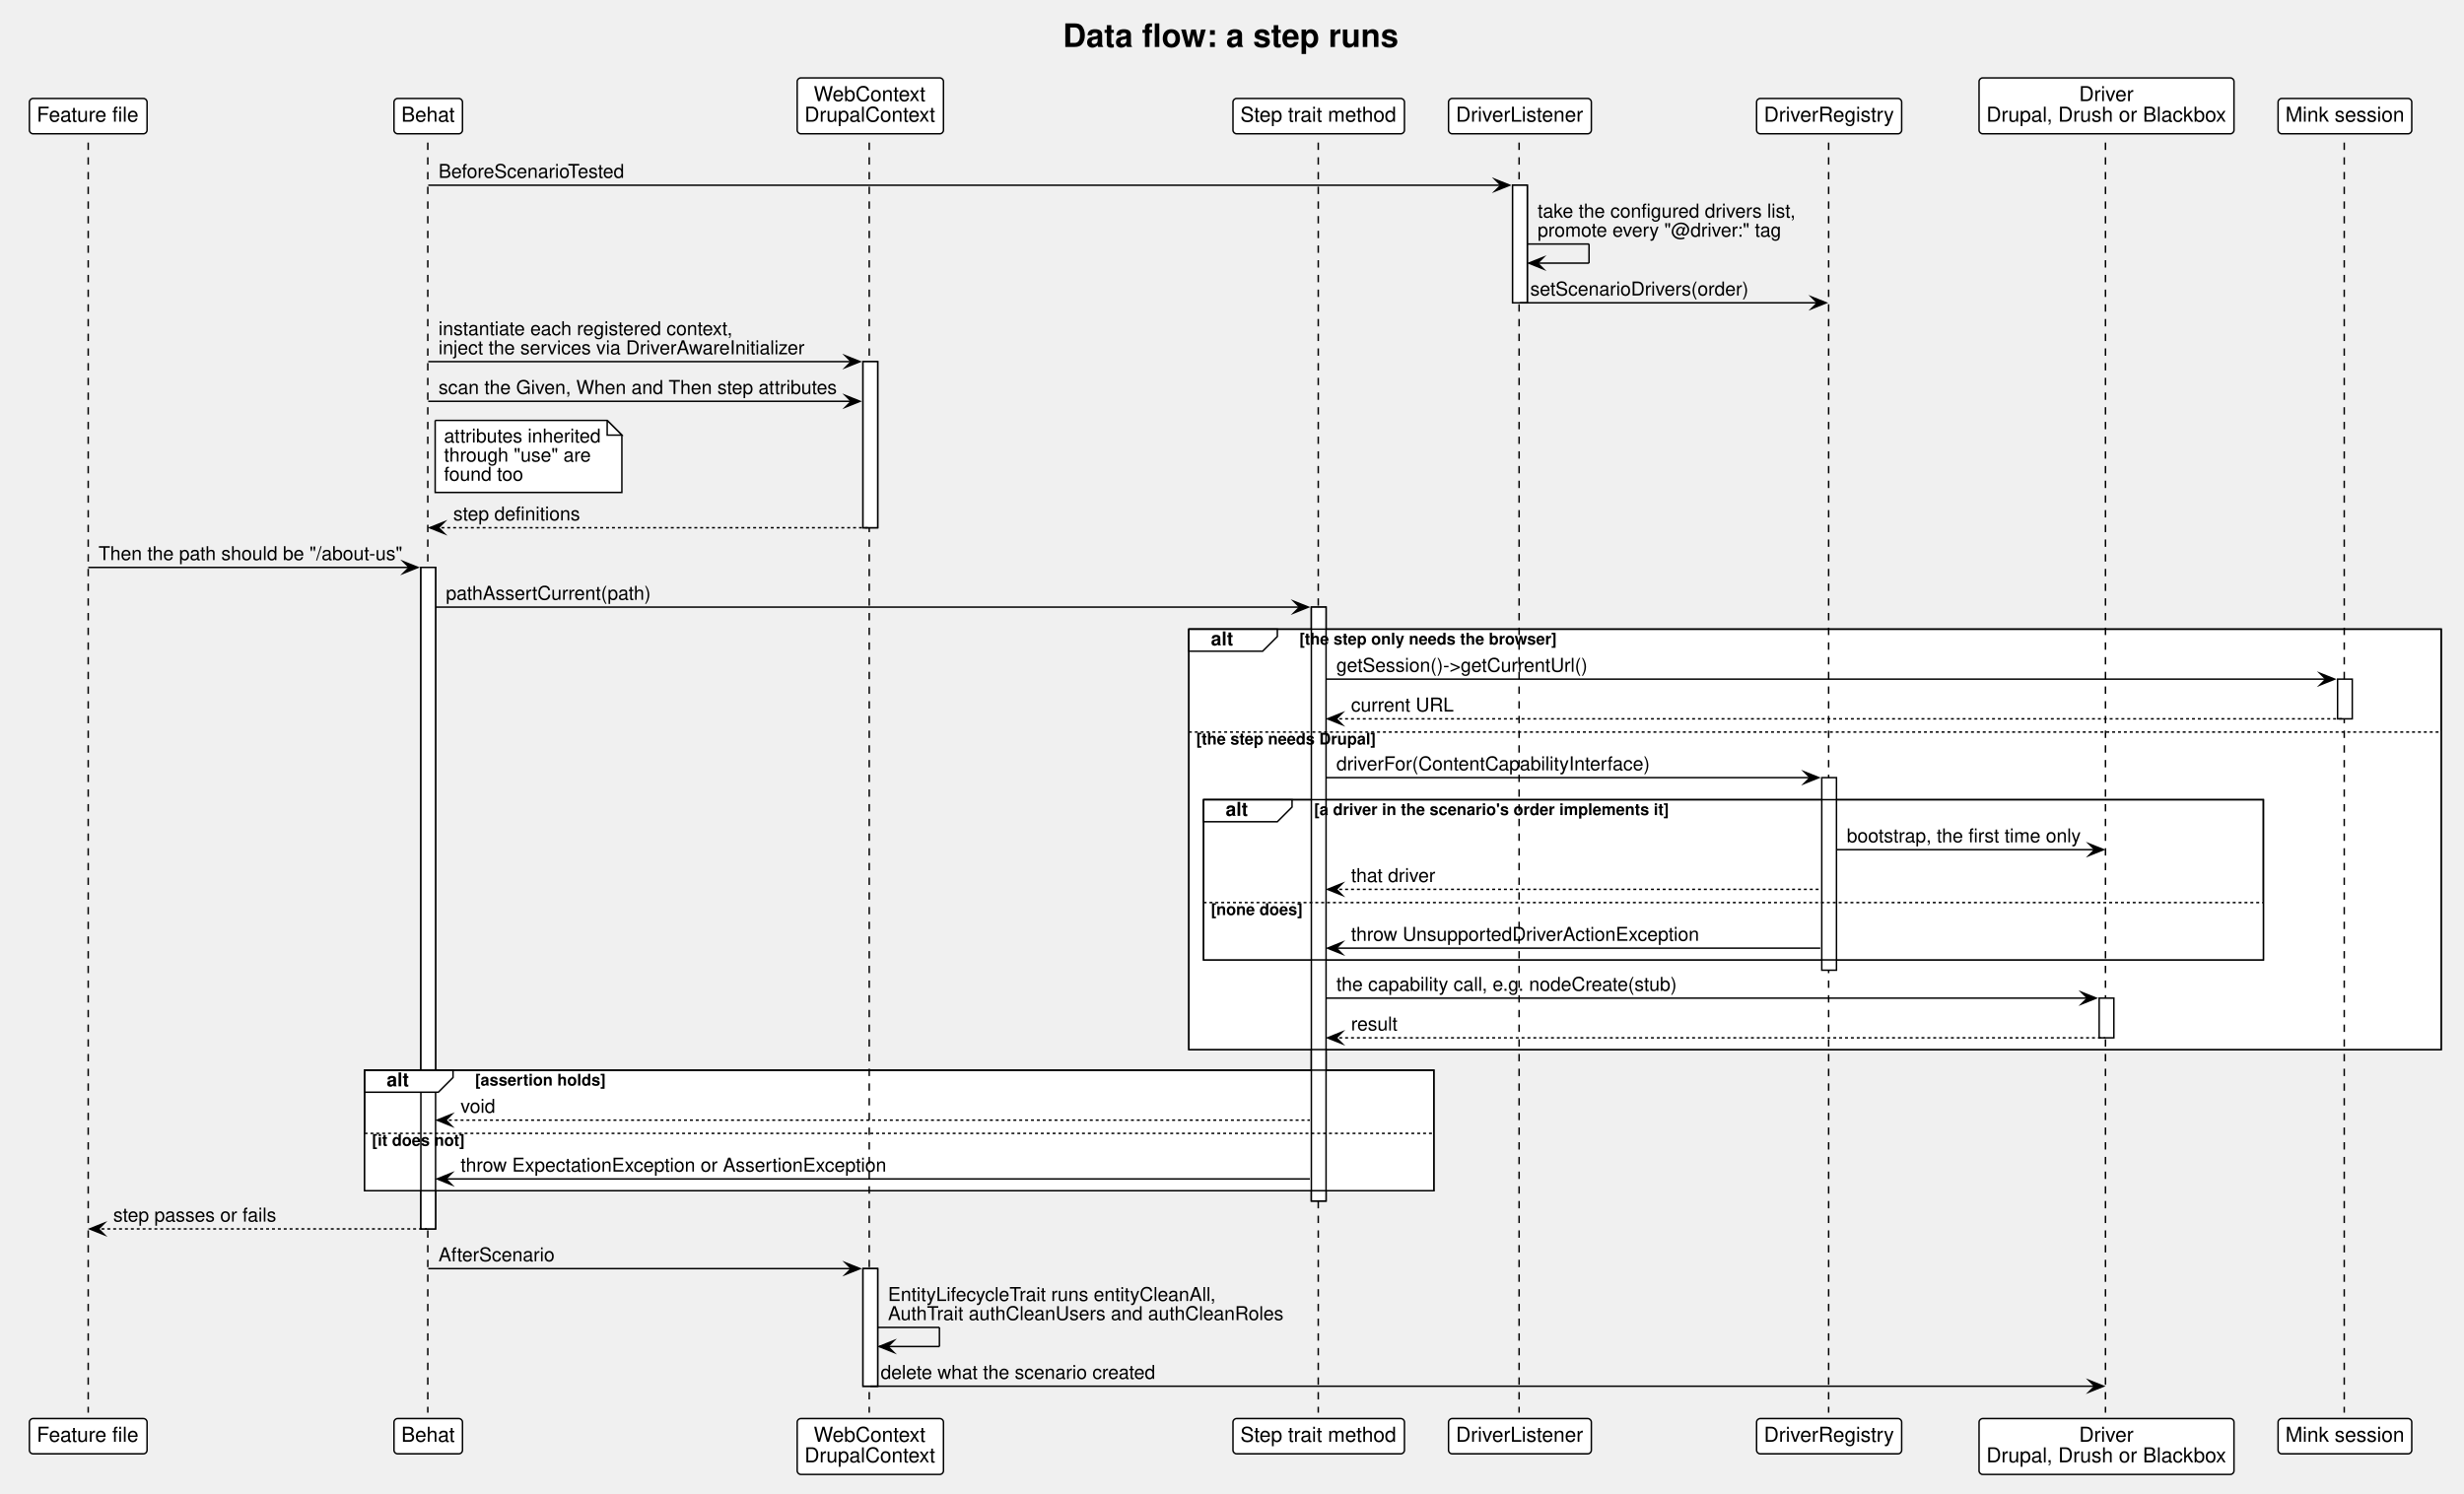
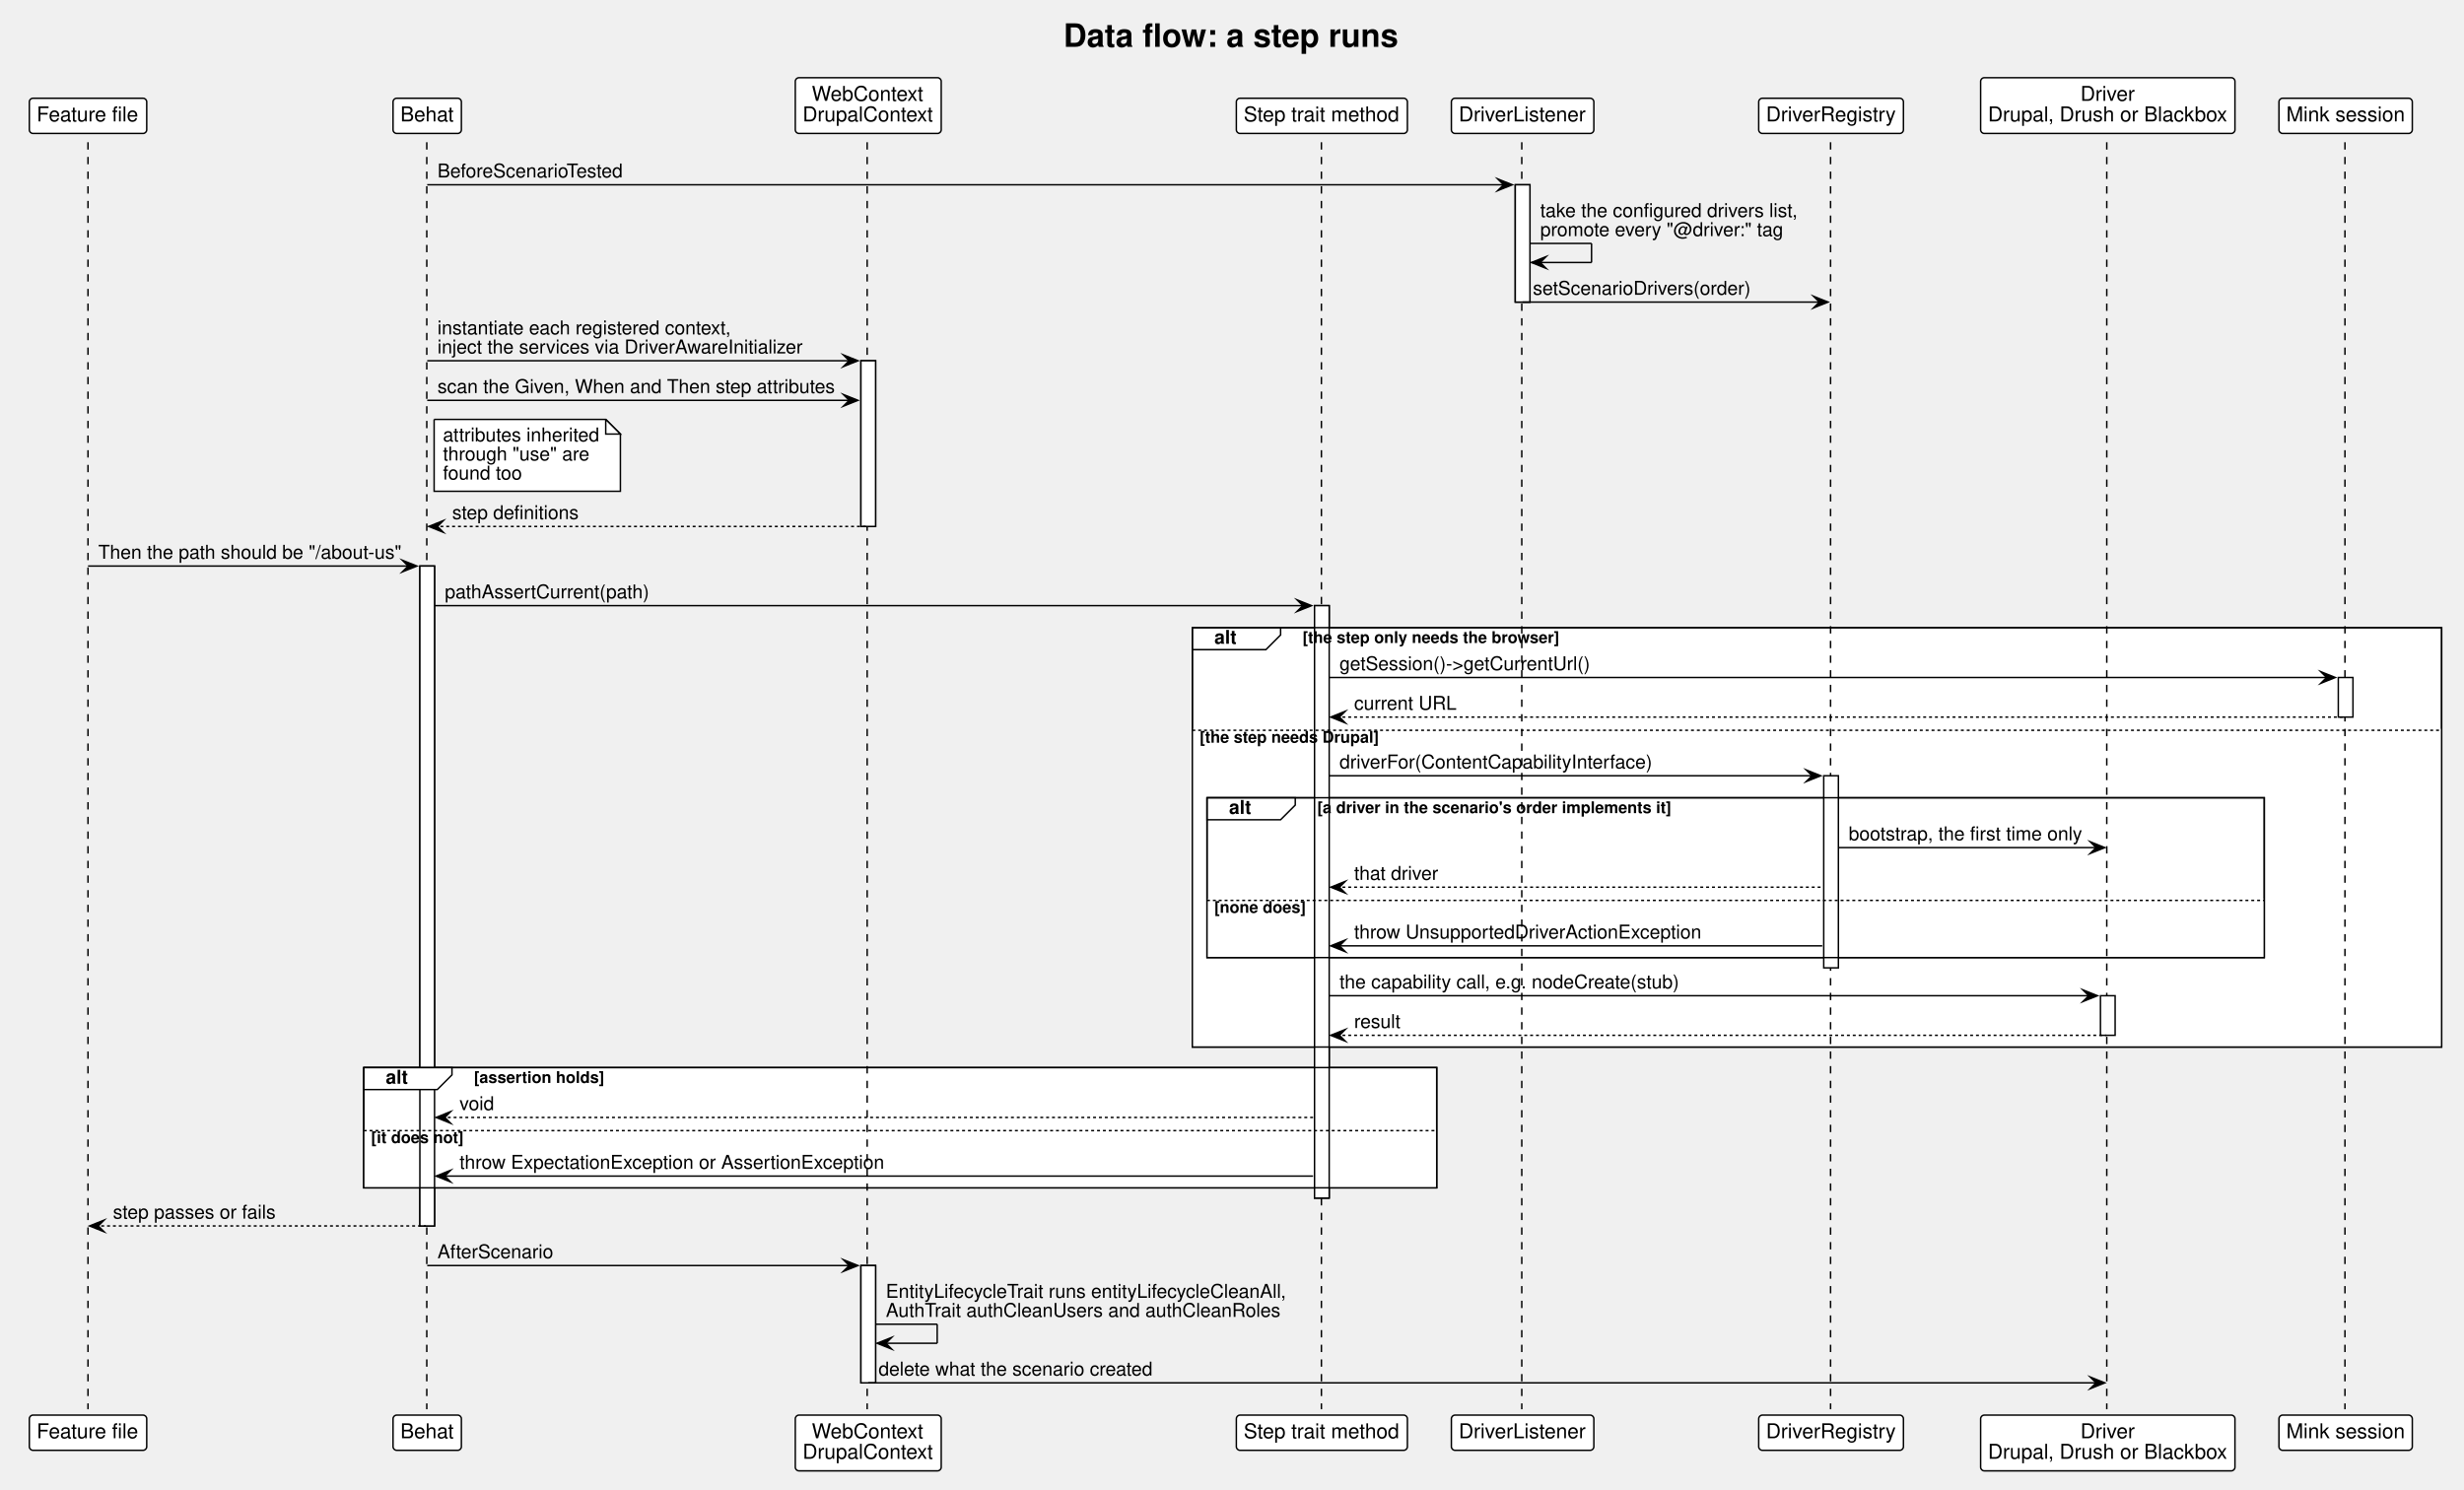
- <svg xmlns="http://www.w3.org/2000/svg" contentStyleType="text/css" data-diagram-type="SEQUENCE" height="1016px" preserveAspectRatio="none" style="width:1676px;height:1016px;background:#FFFFFF;" version="1.1" viewBox="0 0 1676 1016" width="1676px" zoomAndPan="magnify">
+ <svg xmlns="http://www.w3.org/2000/svg" contentStyleType="text/css" data-diagram-type="SEQUENCE" height="1016px" preserveAspectRatio="none" style="width:1680px;height:1016px;background:#FFFFFF;" version="1.1" viewBox="0 0 1680 1016" width="1680px" zoomAndPan="magnify">
  <defs />
  <g>
    <g class="title" data-source-line="12">
-       <text fill="#000000" font-family="Helvetica" font-size="22" font-weight="700" lengthAdjust="spacing" textLength="228.594" x="722.933" y="31.94">Data flow: a step runs</text>
+       <text fill="#000000" font-family="Helvetica" font-size="22" font-weight="700" lengthAdjust="spacing" textLength="228.594" x="725.079" y="31.94">Data flow: a step runs</text>
    </g>
    <g>
      <rect fill="#FFFFFF" height="450" style="stroke:#000000;stroke-width:1;" width="10" x="286.281" y="386" />
    </g>
    <g>
      <rect fill="#FFFFFF" height="113" style="stroke:#000000;stroke-width:1;" width="10" x="586.992" y="246" />
    </g>
    <g>
      <rect fill="#FFFFFF" height="80" style="stroke:#000000;stroke-width:1;" width="10" x="586.992" y="863" />
    </g>
    <g>
-       <rect fill="#FFFFFF" height="404" style="stroke:#000000;stroke-width:1;" width="10" x="891.98" y="413" />
-     </g>
-     <g>
-       <rect fill="#FFFFFF" height="80" style="stroke:#000000;stroke-width:1;" width="10" x="1028.855" y="126" />
-     </g>
-     <g>
-       <rect fill="#FFFFFF" height="131" style="stroke:#000000;stroke-width:1;" width="10" x="1239.162" y="529" />
-     </g>
-     <g>
-       <rect fill="#FFFFFF" height="27" style="stroke:#000000;stroke-width:1;" width="10" x="1427.843" y="679" />
-     </g>
-     <g>
-       <rect fill="#FFFFFF" height="27" style="stroke:#000000;stroke-width:1;" width="10" x="1590.002" y="462" />
-     </g>
-     <rect fill="#FFFFFF" height="286" style="stroke:#000000;stroke-width:1;" width="851.787" x="808.673" y="428" />
-     <rect fill="#FFFFFF" height="217" style="stroke:none;stroke-width:1;" width="851.787" x="808.673" y="497" />
-     <rect fill="#FFFFFF" height="109" style="stroke:#000000;stroke-width:1;" width="720.87" x="818.673" y="544" />
-     <rect fill="#FFFFFF" height="40" style="stroke:none;stroke-width:1;" width="720.87" x="818.673" y="613" />
-     <rect fill="#FFFFFF" height="82" style="stroke:#000000;stroke-width:1;" width="727.299" x="247.988" y="728" />
-     <rect fill="#FFFFFF" height="40" style="stroke:none;stroke-width:1;" width="727.299" x="247.988" y="770" />
+       <rect fill="#FFFFFF" height="404" style="stroke:#000000;stroke-width:1;" width="10" x="896.271" y="413" />
+     </g>
+     <g>
+       <rect fill="#FFFFFF" height="80" style="stroke:#000000;stroke-width:1;" width="10" x="1033.147" y="126" />
+     </g>
+     <g>
+       <rect fill="#FFFFFF" height="131" style="stroke:#000000;stroke-width:1;" width="10" x="1243.453" y="529" />
+     </g>
+     <g>
+       <rect fill="#FFFFFF" height="27" style="stroke:#000000;stroke-width:1;" width="10" x="1432.134" y="679" />
+     </g>
+     <g>
+       <rect fill="#FFFFFF" height="27" style="stroke:#000000;stroke-width:1;" width="10" x="1594.293" y="462" />
+     </g>
+     <rect fill="#FFFFFF" height="286" style="stroke:#000000;stroke-width:1;" width="851.787" x="812.964" y="428" />
+     <rect fill="#FFFFFF" height="217" style="stroke:none;stroke-width:1;" width="851.787" x="812.964" y="497" />
+     <rect fill="#FFFFFF" height="109" style="stroke:#000000;stroke-width:1;" width="720.87" x="822.964" y="544" />
+     <rect fill="#FFFFFF" height="40" style="stroke:none;stroke-width:1;" width="720.87" x="822.964" y="613" />
+     <rect fill="#FFFFFF" height="82" style="stroke:#000000;stroke-width:1;" width="731.59" x="247.988" y="728" />
+     <rect fill="#FFFFFF" height="40" style="stroke:none;stroke-width:1;" width="731.59" x="247.988" y="770" />
    <g class="participant-lifeline" data-entity-uid="part1" data-qualified-name="Feature" data-source-line="14" id="part1-lifeline">
      <g>
        <rect fill="#000000" fill-opacity="0" height="864" width="8" x="56.017" y="97" />
        <line style="stroke:#000000;stroke-width:1;stroke-dasharray:5,5;" x1="60" x2="60" y1="97" y2="961" />
      </g>
    </g>
    <g class="participant-lifeline" data-entity-uid="part2" data-qualified-name="Behat" data-source-line="15" id="part2-lifeline">
      <g>
        <rect fill="#000000" fill-opacity="0" height="864" width="8" x="287.281" y="97" />
        <line style="stroke:#000000;stroke-width:1;stroke-dasharray:5,5;" x1="290.988" x2="290.988" y1="97" y2="961" />
      </g>
    </g>
    <g class="participant-lifeline" data-entity-uid="part3" data-qualified-name="Ctx" data-source-line="16" id="part3-lifeline">
      <g>
        <rect fill="#000000" fill-opacity="0" height="864" width="8" x="587.992" y="97" />
        <line style="stroke:#000000;stroke-width:1;stroke-dasharray:5,5;" x1="591.248" x2="591.248" y1="97" y2="961" />
      </g>
    </g>
    <g class="participant-lifeline" data-entity-uid="part4" data-qualified-name="Trait" data-source-line="17" id="part4-lifeline">
      <g>
-         <rect fill="#000000" fill-opacity="0" height="864" width="8" x="892.98" y="97" />
-         <line style="stroke:#000000;stroke-width:1;stroke-dasharray:5,5;" x1="896.673" x2="896.673" y1="97" y2="961" />
+         <rect fill="#000000" fill-opacity="0" height="864" width="8" x="897.271" y="97" />
+         <line style="stroke:#000000;stroke-width:1;stroke-dasharray:5,5;" x1="900.964" x2="900.964" y1="97" y2="961" />
      </g>
    </g>
    <g class="participant-lifeline" data-entity-uid="part5" data-qualified-name="Listener" data-source-line="18" id="part5-lifeline">
      <g>
-         <rect fill="#000000" fill-opacity="0" height="864" width="8" x="1029.855" y="97" />
-         <line style="stroke:#000000;stroke-width:1;stroke-dasharray:5,5;" x1="1033.287" x2="1033.287" y1="97" y2="961" />
+         <rect fill="#000000" fill-opacity="0" height="864" width="8" x="1034.147" y="97" />
+         <line style="stroke:#000000;stroke-width:1;stroke-dasharray:5,5;" x1="1037.578" x2="1037.578" y1="97" y2="961" />
      </g>
    </g>
    <g class="participant-lifeline" data-entity-uid="part6" data-qualified-name="DM" data-source-line="19" id="part6-lifeline">
      <g>
-         <rect fill="#000000" fill-opacity="0" height="864" width="8" x="1240.162" y="97" />
-         <line style="stroke:#000000;stroke-width:1;stroke-dasharray:5,5;" x1="1243.824" x2="1243.824" y1="97" y2="961" />
+         <rect fill="#000000" fill-opacity="0" height="864" width="8" x="1244.453" y="97" />
+         <line style="stroke:#000000;stroke-width:1;stroke-dasharray:5,5;" x1="1248.115" x2="1248.115" y1="97" y2="961" />
      </g>
    </g>
    <g class="participant-lifeline" data-entity-uid="part7" data-qualified-name="Driver" data-source-line="20" id="part7-lifeline">
      <g>
-         <rect fill="#000000" fill-opacity="0" height="864" width="8" x="1428.843" y="97" />
-         <line style="stroke:#000000;stroke-width:1;stroke-dasharray:5,5;" x1="1432.144" x2="1432.144" y1="97" y2="961" />
+         <rect fill="#000000" fill-opacity="0" height="864" width="8" x="1433.134" y="97" />
+         <line style="stroke:#000000;stroke-width:1;stroke-dasharray:5,5;" x1="1436.435" x2="1436.435" y1="97" y2="961" />
      </g>
    </g>
    <g class="participant-lifeline" data-entity-uid="part8" data-qualified-name="Mink" data-source-line="21" id="part8-lifeline">
      <g>
-         <rect fill="#000000" fill-opacity="0" height="864" width="8" x="1591.002" y="97" />
-         <line style="stroke:#000000;stroke-width:1;stroke-dasharray:5,5;" x1="1594.543" x2="1594.543" y1="97" y2="961" />
+         <rect fill="#000000" fill-opacity="0" height="864" width="8" x="1595.293" y="97" />
+         <line style="stroke:#000000;stroke-width:1;stroke-dasharray:5,5;" x1="1598.834" x2="1598.834" y1="97" y2="961" />
      </g>
    </g>
    <g class="participant participant-head" data-entity-uid="part1" data-qualified-name="Feature" data-source-line="14" id="part1-head">
      <rect fill="#FFFFFF" height="24" rx="2.5" ry="2.5" style="stroke:#000000;stroke-width:1;" width="80.034" x="20" y="67" />
      <text fill="#000000" font-family="Helvetica" font-size="14" lengthAdjust="spacing" textLength="70.034" x="25" y="82.78">Feature file</text>
    </g>
    <g class="participant participant-tail" data-entity-uid="part1" data-qualified-name="Feature" data-source-line="14" id="part1-tail">
      <rect fill="#FFFFFF" height="24" rx="2.5" ry="2.5" style="stroke:#000000;stroke-width:1;" width="80.034" x="20" y="965" />
      <text fill="#000000" font-family="Helvetica" font-size="14" lengthAdjust="spacing" textLength="70.034" x="25" y="980.78">Feature file</text>
    </g>
    <g class="participant participant-head" data-entity-uid="part2" data-qualified-name="Behat" data-source-line="15" id="part2-head">
      <rect fill="#FFFFFF" height="24" rx="2.5" ry="2.5" style="stroke:#000000;stroke-width:1;" width="46.586" x="267.988" y="67" />
      <text fill="#000000" font-family="Helvetica" font-size="14" lengthAdjust="spacing" textLength="36.586" x="272.988" y="82.78">Behat</text>
    </g>
    <g class="participant participant-tail" data-entity-uid="part2" data-qualified-name="Behat" data-source-line="15" id="part2-tail">
      <rect fill="#FFFFFF" height="24" rx="2.5" ry="2.5" style="stroke:#000000;stroke-width:1;" width="46.586" x="267.988" y="965" />
      <text fill="#000000" font-family="Helvetica" font-size="14" lengthAdjust="spacing" textLength="36.586" x="272.988" y="980.78">Behat</text>
    </g>
    <g class="participant participant-head" data-entity-uid="part3" data-qualified-name="Ctx" data-source-line="16" id="part3-head">
      <rect fill="#FFFFFF" height="38" rx="2.5" ry="2.5" style="stroke:#000000;stroke-width:1;" width="99.489" x="542.248" y="53" />
      <text fill="#000000" font-family="Helvetica" font-size="14" lengthAdjust="spacing" textLength="77.034" x="553.475" y="68.78">WebContext</text>
      <text fill="#000000" font-family="Helvetica" font-size="14" lengthAdjust="spacing" textLength="89.489" x="547.248" y="82.78">DrupalContext</text>
    </g>
    <g class="participant participant-tail" data-entity-uid="part3" data-qualified-name="Ctx" data-source-line="16" id="part3-tail">
      <rect fill="#FFFFFF" height="38" rx="2.5" ry="2.5" style="stroke:#000000;stroke-width:1;" width="99.489" x="542.248" y="965" />
      <text fill="#000000" font-family="Helvetica" font-size="14" lengthAdjust="spacing" textLength="77.034" x="553.475" y="980.78">WebContext</text>
      <text fill="#000000" font-family="Helvetica" font-size="14" lengthAdjust="spacing" textLength="89.489" x="547.248" y="994.78">DrupalContext</text>
    </g>
    <g class="participant participant-head" data-entity-uid="part4" data-qualified-name="Trait" data-source-line="17" id="part4-head">
-       <rect fill="#FFFFFF" height="24" rx="2.5" ry="2.5" style="stroke:#000000;stroke-width:1;" width="116.613" x="838.673" y="67" />
-       <text fill="#000000" font-family="Helvetica" font-size="14" lengthAdjust="spacing" textLength="106.613" x="843.673" y="82.78">Step trait method</text>
+       <rect fill="#FFFFFF" height="24" rx="2.5" ry="2.5" style="stroke:#000000;stroke-width:1;" width="116.613" x="842.964" y="67" />
+       <text fill="#000000" font-family="Helvetica" font-size="14" lengthAdjust="spacing" textLength="106.613" x="847.964" y="82.78">Step trait method</text>
    </g>
    <g class="participant participant-tail" data-entity-uid="part4" data-qualified-name="Trait" data-source-line="17" id="part4-tail">
-       <rect fill="#FFFFFF" height="24" rx="2.5" ry="2.5" style="stroke:#000000;stroke-width:1;" width="116.613" x="838.673" y="965" />
-       <text fill="#000000" font-family="Helvetica" font-size="14" lengthAdjust="spacing" textLength="106.613" x="843.673" y="980.78">Step trait method</text>
+       <rect fill="#FFFFFF" height="24" rx="2.5" ry="2.5" style="stroke:#000000;stroke-width:1;" width="116.613" x="842.964" y="965" />
+       <text fill="#000000" font-family="Helvetica" font-size="14" lengthAdjust="spacing" textLength="106.613" x="847.964" y="980.78">Step trait method</text>
    </g>
    <g class="participant participant-head" data-entity-uid="part5" data-qualified-name="Listener" data-source-line="18" id="part5-head">
-       <rect fill="#FFFFFF" height="24" rx="2.5" ry="2.5" style="stroke:#000000;stroke-width:1;" width="97.138" x="985.287" y="67" />
-       <text fill="#000000" font-family="Helvetica" font-size="14" lengthAdjust="spacing" textLength="87.138" x="990.287" y="82.78">DriverListener</text>
+       <rect fill="#FFFFFF" height="24" rx="2.5" ry="2.5" style="stroke:#000000;stroke-width:1;" width="97.138" x="989.578" y="67" />
+       <text fill="#000000" font-family="Helvetica" font-size="14" lengthAdjust="spacing" textLength="87.138" x="994.578" y="82.78">DriverListener</text>
    </g>
    <g class="participant participant-tail" data-entity-uid="part5" data-qualified-name="Listener" data-source-line="18" id="part5-tail">
-       <rect fill="#FFFFFF" height="24" rx="2.5" ry="2.5" style="stroke:#000000;stroke-width:1;" width="97.138" x="985.287" y="965" />
-       <text fill="#000000" font-family="Helvetica" font-size="14" lengthAdjust="spacing" textLength="87.138" x="990.287" y="980.78">DriverListener</text>
+       <rect fill="#FFFFFF" height="24" rx="2.5" ry="2.5" style="stroke:#000000;stroke-width:1;" width="97.138" x="989.578" y="965" />
+       <text fill="#000000" font-family="Helvetica" font-size="14" lengthAdjust="spacing" textLength="87.138" x="994.578" y="980.78">DriverListener</text>
    </g>
    <g class="participant participant-head" data-entity-uid="part6" data-qualified-name="DM" data-source-line="19" id="part6-head">
-       <rect fill="#FFFFFF" height="24" rx="2.5" ry="2.5" style="stroke:#000000;stroke-width:1;" width="98.676" x="1194.824" y="67" />
-       <text fill="#000000" font-family="Helvetica" font-size="14" lengthAdjust="spacing" textLength="88.676" x="1199.824" y="82.78">DriverRegistry</text>
+       <rect fill="#FFFFFF" height="24" rx="2.5" ry="2.5" style="stroke:#000000;stroke-width:1;" width="98.676" x="1199.115" y="67" />
+       <text fill="#000000" font-family="Helvetica" font-size="14" lengthAdjust="spacing" textLength="88.676" x="1204.115" y="82.78">DriverRegistry</text>
    </g>
    <g class="participant participant-tail" data-entity-uid="part6" data-qualified-name="DM" data-source-line="19" id="part6-tail">
-       <rect fill="#FFFFFF" height="24" rx="2.5" ry="2.5" style="stroke:#000000;stroke-width:1;" width="98.676" x="1194.824" y="965" />
-       <text fill="#000000" font-family="Helvetica" font-size="14" lengthAdjust="spacing" textLength="88.676" x="1199.824" y="980.78">DriverRegistry</text>
+       <rect fill="#FFFFFF" height="24" rx="2.5" ry="2.5" style="stroke:#000000;stroke-width:1;" width="98.676" x="1199.115" y="965" />
+       <text fill="#000000" font-family="Helvetica" font-size="14" lengthAdjust="spacing" textLength="88.676" x="1204.115" y="980.78">DriverRegistry</text>
    </g>
    <g class="participant participant-head" data-entity-uid="part7" data-qualified-name="Driver" data-source-line="20" id="part7-head">
-       <rect fill="#FFFFFF" height="38" rx="2.5" ry="2.5" style="stroke:#000000;stroke-width:1;" width="173.399" x="1346.144" y="53" />
-       <text fill="#000000" font-family="Helvetica" font-size="14" lengthAdjust="spacing" textLength="37.331" x="1414.178" y="68.78">Driver</text>
-       <text fill="#000000" font-family="Helvetica" font-size="14" lengthAdjust="spacing" textLength="163.399" x="1351.144" y="82.78">Drupal, Drush or Blackbox</text>
+       <rect fill="#FFFFFF" height="38" rx="2.5" ry="2.5" style="stroke:#000000;stroke-width:1;" width="173.399" x="1350.435" y="53" />
+       <text fill="#000000" font-family="Helvetica" font-size="14" lengthAdjust="spacing" textLength="37.331" x="1418.469" y="68.78">Driver</text>
+       <text fill="#000000" font-family="Helvetica" font-size="14" lengthAdjust="spacing" textLength="163.399" x="1355.435" y="82.78">Drupal, Drush or Blackbox</text>
    </g>
    <g class="participant participant-tail" data-entity-uid="part7" data-qualified-name="Driver" data-source-line="20" id="part7-tail">
-       <rect fill="#FFFFFF" height="38" rx="2.5" ry="2.5" style="stroke:#000000;stroke-width:1;" width="173.399" x="1346.144" y="965" />
-       <text fill="#000000" font-family="Helvetica" font-size="14" lengthAdjust="spacing" textLength="37.331" x="1414.178" y="980.78">Driver</text>
-       <text fill="#000000" font-family="Helvetica" font-size="14" lengthAdjust="spacing" textLength="163.399" x="1351.144" y="994.78">Drupal, Drush or Blackbox</text>
+       <rect fill="#FFFFFF" height="38" rx="2.5" ry="2.5" style="stroke:#000000;stroke-width:1;" width="173.399" x="1350.435" y="965" />
+       <text fill="#000000" font-family="Helvetica" font-size="14" lengthAdjust="spacing" textLength="37.331" x="1418.469" y="980.78">Driver</text>
+       <text fill="#000000" font-family="Helvetica" font-size="14" lengthAdjust="spacing" textLength="163.399" x="1355.435" y="994.78">Drupal, Drush or Blackbox</text>
    </g>
    <g class="participant participant-head" data-entity-uid="part8" data-qualified-name="Mink" data-source-line="21" id="part8-head">
-       <rect fill="#FFFFFF" height="24" rx="2.5" ry="2.5" style="stroke:#000000;stroke-width:1;" width="90.917" x="1549.543" y="67" />
-       <text fill="#000000" font-family="Helvetica" font-size="14" lengthAdjust="spacing" textLength="80.917" x="1554.543" y="82.78">Mink session</text>
+       <rect fill="#FFFFFF" height="24" rx="2.5" ry="2.5" style="stroke:#000000;stroke-width:1;" width="90.917" x="1553.834" y="67" />
+       <text fill="#000000" font-family="Helvetica" font-size="14" lengthAdjust="spacing" textLength="80.917" x="1558.834" y="82.78">Mink session</text>
    </g>
    <g class="participant participant-tail" data-entity-uid="part8" data-qualified-name="Mink" data-source-line="21" id="part8-tail">
-       <rect fill="#FFFFFF" height="24" rx="2.5" ry="2.5" style="stroke:#000000;stroke-width:1;" width="90.917" x="1549.543" y="965" />
-       <text fill="#000000" font-family="Helvetica" font-size="14" lengthAdjust="spacing" textLength="80.917" x="1554.543" y="980.78">Mink session</text>
+       <rect fill="#FFFFFF" height="24" rx="2.5" ry="2.5" style="stroke:#000000;stroke-width:1;" width="90.917" x="1553.834" y="965" />
+       <text fill="#000000" font-family="Helvetica" font-size="14" lengthAdjust="spacing" textLength="80.917" x="1558.834" y="980.78">Mink session</text>
    </g>
    <g>
      <rect fill="#FFFFFF" height="450" style="stroke:#000000;stroke-width:1;" width="10" x="286.281" y="386" />
    </g>
    <g>
      <rect fill="#FFFFFF" height="113" style="stroke:#000000;stroke-width:1;" width="10" x="586.992" y="246" />
    </g>
    <g>
      <rect fill="#FFFFFF" height="80" style="stroke:#000000;stroke-width:1;" width="10" x="586.992" y="863" />
    </g>
    <g>
-       <rect fill="#FFFFFF" height="404" style="stroke:#000000;stroke-width:1;" width="10" x="891.98" y="413" />
-     </g>
-     <g>
-       <rect fill="#FFFFFF" height="80" style="stroke:#000000;stroke-width:1;" width="10" x="1028.855" y="126" />
-     </g>
-     <g>
-       <rect fill="#FFFFFF" height="131" style="stroke:#000000;stroke-width:1;" width="10" x="1239.162" y="529" />
-     </g>
-     <g>
-       <rect fill="#FFFFFF" height="27" style="stroke:#000000;stroke-width:1;" width="10" x="1427.843" y="679" />
-     </g>
-     <g>
-       <rect fill="#FFFFFF" height="27" style="stroke:#000000;stroke-width:1;" width="10" x="1590.002" y="462" />
+       <rect fill="#FFFFFF" height="404" style="stroke:#000000;stroke-width:1;" width="10" x="896.271" y="413" />
+     </g>
+     <g>
+       <rect fill="#FFFFFF" height="80" style="stroke:#000000;stroke-width:1;" width="10" x="1033.147" y="126" />
+     </g>
+     <g>
+       <rect fill="#FFFFFF" height="131" style="stroke:#000000;stroke-width:1;" width="10" x="1243.453" y="529" />
+     </g>
+     <g>
+       <rect fill="#FFFFFF" height="27" style="stroke:#000000;stroke-width:1;" width="10" x="1432.134" y="679" />
+     </g>
+     <g>
+       <rect fill="#FFFFFF" height="27" style="stroke:#000000;stroke-width:1;" width="10" x="1594.293" y="462" />
    </g>
    <g class="message" data-entity-1="part2" data-entity-2="part5" data-source-line="23" id="msg1">
-       <polygon fill="#000000" points="1016.856,122,1026.855,126,1016.856,130,1020.856,126" style="stroke:#000000;stroke-width:1;stroke-linejoin:miter;stroke-miterlimit:10;" />
-       <line style="stroke:#000000;stroke-width:1;" x1="291.281" x2="1022.856" y1="126" y2="126" />
+       <polygon fill="#000000" points="1021.146,122,1031.147,126,1021.146,130,1025.147,126" style="stroke:#000000;stroke-width:1;stroke-linejoin:miter;stroke-miterlimit:10;" />
+       <line style="stroke:#000000;stroke-width:1;" x1="291.281" x2="1027.147" y1="126" y2="126" />
      <text fill="#000000" font-family="Helvetica" font-size="13" lengthAdjust="spacing" textLength="129.352" x="298.281" y="121.01">BeforeScenarioTested</text>
    </g>
    <g class="message" data-entity-1="part5" data-entity-2="part5" data-source-line="25" id="msg2">
-       <line style="stroke:#000000;stroke-width:1;" x1="1038.855" x2="1080.855" y1="166" y2="166" />
-       <line style="stroke:#000000;stroke-width:1;" x1="1080.855" x2="1080.855" y1="166" y2="179" />
-       <line style="stroke:#000000;stroke-width:1;" x1="1039.855" x2="1080.855" y1="179" y2="179" />
-       <polygon fill="#000000" points="1049.855,175,1039.855,179,1049.855,183,1045.855,179" style="stroke:#000000;stroke-width:1;stroke-linejoin:miter;stroke-miterlimit:10;" />
-       <text fill="#000000" font-family="Helvetica" font-size="13" lengthAdjust="spacing" textLength="176.306" x="1045.855" y="148.01">take the configured drivers list,</text>
-       <text fill="#000000" font-family="Helvetica" font-size="13" lengthAdjust="spacing" textLength="166.931" x="1045.855" y="161.01">promote every "@driver:" tag</text>
+       <line style="stroke:#000000;stroke-width:1;" x1="1043.147" x2="1085.147" y1="166" y2="166" />
+       <line style="stroke:#000000;stroke-width:1;" x1="1085.147" x2="1085.147" y1="166" y2="179" />
+       <line style="stroke:#000000;stroke-width:1;" x1="1044.147" x2="1085.147" y1="179" y2="179" />
+       <polygon fill="#000000" points="1054.147,175,1044.147,179,1054.147,183,1050.147,179" style="stroke:#000000;stroke-width:1;stroke-linejoin:miter;stroke-miterlimit:10;" />
+       <text fill="#000000" font-family="Helvetica" font-size="13" lengthAdjust="spacing" textLength="176.306" x="1050.147" y="148.01">take the configured drivers list,</text>
+       <text fill="#000000" font-family="Helvetica" font-size="13" lengthAdjust="spacing" textLength="166.931" x="1050.147" y="161.01">promote every "@driver:" tag</text>
    </g>
    <g class="message" data-entity-1="part5" data-entity-2="part6" data-source-line="26" id="msg3">
-       <polygon fill="#000000" points="1232.162,202,1242.162,206,1232.162,210,1236.162,206" style="stroke:#000000;stroke-width:1;stroke-linejoin:miter;stroke-miterlimit:10;" />
-       <line style="stroke:#000000;stroke-width:1;" x1="1033.855" x2="1238.162" y1="206" y2="206" />
-       <text fill="#000000" font-family="Helvetica" font-size="13" lengthAdjust="spacing" textLength="148.821" x="1040.855" y="201.01">setScenarioDrivers(order)</text>
+       <polygon fill="#000000" points="1236.453,202,1246.453,206,1236.453,210,1240.453,206" style="stroke:#000000;stroke-width:1;stroke-linejoin:miter;stroke-miterlimit:10;" />
+       <line style="stroke:#000000;stroke-width:1;" x1="1038.147" x2="1242.453" y1="206" y2="206" />
+       <text fill="#000000" font-family="Helvetica" font-size="13" lengthAdjust="spacing" textLength="148.821" x="1045.147" y="201.01">setScenarioDrivers(order)</text>
    </g>
    <g class="message" data-entity-1="part2" data-entity-2="part3" data-source-line="29" id="msg4">
      <polygon fill="#000000" points="574.992,242,584.992,246,574.992,250,578.992,246" style="stroke:#000000;stroke-width:1;stroke-linejoin:miter;stroke-miterlimit:10;" />
      <line style="stroke:#000000;stroke-width:1;" x1="291.281" x2="580.992" y1="246" y2="246" />
      <text fill="#000000" font-family="Helvetica" font-size="13" lengthAdjust="spacing" textLength="201.621" x="298.281" y="228.01">instantiate each registered context,</text>
      <text fill="#000000" font-family="Helvetica" font-size="13" lengthAdjust="spacing" textLength="249.971" x="298.281" y="241.01">inject the services via DriverAwareInitializer</text>
    </g>
    <g class="message" data-entity-1="part2" data-entity-2="part3" data-source-line="31" id="msg5">
      <polygon fill="#000000" points="574.992,269,584.992,273,574.992,277,578.992,273" style="stroke:#000000;stroke-width:1;stroke-linejoin:miter;stroke-miterlimit:10;" />
      <line style="stroke:#000000;stroke-width:1;" x1="291.281" x2="580.992" y1="273" y2="273" />
      <text fill="#000000" font-family="Helvetica" font-size="13" lengthAdjust="spacing" textLength="271.711" x="298.281" y="268.01">scan the Given, When and Then step attributes</text>
    </g>
    <path d="M296,286 L296,335 L423,335 L423,296 L413,286 L296,286" fill="#FFFFFF" style="stroke:#000000;stroke-width:1;" />
    <path d="M413,286 L413,296 L423,296 L413,286" fill="#FFFFFF" style="stroke:#000000;stroke-width:1;" />
    <text fill="#000000" font-family="Helvetica" font-size="13" lengthAdjust="spacing" textLength="106.952" x="302" y="301.01">attributes inherited</text>
    <text fill="#000000" font-family="Helvetica" font-size="13" lengthAdjust="spacing" textLength="100.293" x="302" y="314.01">through "use" are</text>
    <text fill="#000000" font-family="Helvetica" font-size="13" lengthAdjust="spacing" textLength="54.215" x="302" y="327.01">found too</text>
    <g class="message" data-entity-1="part3" data-entity-2="part2" data-source-line="33" id="msg6">
      <polygon fill="#000000" points="302.281,355,292.281,359,302.281,363,298.281,359" style="stroke:#000000;stroke-width:1;stroke-linejoin:miter;stroke-miterlimit:10;" />
      <line style="stroke:#000000;stroke-width:1;stroke-dasharray:2,2;" x1="296.281" x2="590.992" y1="359" y2="359" />
      <text fill="#000000" font-family="Helvetica" font-size="13" lengthAdjust="spacing" textLength="86.722" x="308.281" y="354.01">step definitions</text>
    </g>
    <g class="message" data-entity-1="part1" data-entity-2="part2" data-source-line="36" id="msg7">
      <polygon fill="#000000" points="274.281,382,284.281,386,274.281,390,278.281,386" style="stroke:#000000;stroke-width:1;stroke-linejoin:miter;stroke-miterlimit:10;" />
      <line style="stroke:#000000;stroke-width:1;" x1="60.017" x2="280.281" y1="386" y2="386" />
      <text fill="#000000" font-family="Helvetica" font-size="13" lengthAdjust="spacing" textLength="207.264" x="67.017" y="381.01">Then the path should be "/about-us"</text>
    </g>
    <g class="message" data-entity-1="part2" data-entity-2="part4" data-source-line="38" id="msg8">
-       <polygon fill="#000000" points="879.98,409,889.98,413,879.98,417,883.98,413" style="stroke:#000000;stroke-width:1;stroke-linejoin:miter;stroke-miterlimit:10;" />
-       <line style="stroke:#000000;stroke-width:1;" x1="296.281" x2="885.98" y1="413" y2="413" />
+       <polygon fill="#000000" points="884.271,409,894.271,413,884.271,417,888.271,413" style="stroke:#000000;stroke-width:1;stroke-linejoin:miter;stroke-miterlimit:10;" />
+       <line style="stroke:#000000;stroke-width:1;" x1="296.281" x2="890.271" y1="413" y2="413" />
      <text fill="#000000" font-family="Helvetica" font-size="13" lengthAdjust="spacing" textLength="139.452" x="303.281" y="408.01">pathAssertCurrent(path)</text>
    </g>
-     <path d="M808.673,428 L868.844,428 L868.844,433 L858.844,443 L808.673,443 L808.673,428" fill="#FFFFFF" style="stroke:#000000;stroke-width:1;" />
-     <rect fill="none" height="286" style="stroke:#000000;stroke-width:1;" width="851.787" x="808.673" y="428" />
-     <text fill="#000000" font-family="Helvetica" font-size="13" font-weight="700" lengthAdjust="spacing" textLength="15.171" x="823.673" y="439.01">alt</text>
-     <text fill="#000000" font-family="Helvetica" font-size="11" font-weight="700" lengthAdjust="spacing" textLength="175.42" x="883.844" y="438.47">[the step only needs the browser]</text>
+     <path d="M812.964,428 L873.135,428 L873.135,433 L863.135,443 L812.964,443 L812.964,428" fill="#FFFFFF" style="stroke:#000000;stroke-width:1;" />
+     <rect fill="none" height="286" style="stroke:#000000;stroke-width:1;" width="851.787" x="812.964" y="428" />
+     <text fill="#000000" font-family="Helvetica" font-size="13" font-weight="700" lengthAdjust="spacing" textLength="15.171" x="827.964" y="439.01">alt</text>
+     <text fill="#000000" font-family="Helvetica" font-size="11" font-weight="700" lengthAdjust="spacing" textLength="175.42" x="888.135" y="438.47">[the step only needs the browser]</text>
    <g class="message" data-entity-1="part4" data-entity-2="part8" data-source-line="42" id="msg9">
-       <polygon fill="#000000" points="1578.002,458,1588.002,462,1578.002,466,1582.002,462" style="stroke:#000000;stroke-width:1;stroke-linejoin:miter;stroke-miterlimit:10;" />
-       <line style="stroke:#000000;stroke-width:1;" x1="901.98" x2="1584.002" y1="462" y2="462" />
-       <text fill="#000000" font-family="Helvetica" font-size="13" lengthAdjust="spacing" textLength="171.583" x="908.98" y="457.01">getSession()-&gt;getCurrentUrl()</text>
+       <polygon fill="#000000" points="1582.293,458,1592.293,462,1582.293,466,1586.293,462" style="stroke:#000000;stroke-width:1;stroke-linejoin:miter;stroke-miterlimit:10;" />
+       <line style="stroke:#000000;stroke-width:1;" x1="906.271" x2="1588.293" y1="462" y2="462" />
+       <text fill="#000000" font-family="Helvetica" font-size="13" lengthAdjust="spacing" textLength="171.583" x="913.271" y="457.01">getSession()-&gt;getCurrentUrl()</text>
    </g>
    <g class="message" data-entity-1="part8" data-entity-2="part4" data-source-line="44" id="msg10">
-       <polygon fill="#000000" points="912.98,485,902.98,489,912.98,493,908.98,489" style="stroke:#000000;stroke-width:1;stroke-linejoin:miter;stroke-miterlimit:10;" />
-       <line style="stroke:#000000;stroke-width:1;stroke-dasharray:2,2;" x1="906.98" x2="1594.002" y1="489" y2="489" />
-       <text fill="#000000" font-family="Helvetica" font-size="13" lengthAdjust="spacing" textLength="70.078" x="918.98" y="484.01">current URL</text>
-     </g>
-     <line style="stroke:#000000;stroke-width:1;stroke-dasharray:2,2;" x1="808.673" x2="1660.46" y1="498" y2="498" />
-     <text fill="#000000" font-family="Helvetica" font-size="11" font-weight="700" lengthAdjust="spacing" textLength="122.241" x="813.673" y="506.47">[the step needs Drupal]</text>
+       <polygon fill="#000000" points="917.271,485,907.271,489,917.271,493,913.271,489" style="stroke:#000000;stroke-width:1;stroke-linejoin:miter;stroke-miterlimit:10;" />
+       <line style="stroke:#000000;stroke-width:1;stroke-dasharray:2,2;" x1="911.271" x2="1598.293" y1="489" y2="489" />
+       <text fill="#000000" font-family="Helvetica" font-size="13" lengthAdjust="spacing" textLength="70.078" x="923.271" y="484.01">current URL</text>
+     </g>
+     <line style="stroke:#000000;stroke-width:1;stroke-dasharray:2,2;" x1="812.964" x2="1664.751" y1="498" y2="498" />
+     <text fill="#000000" font-family="Helvetica" font-size="11" font-weight="700" lengthAdjust="spacing" textLength="122.241" x="817.964" y="506.47">[the step needs Drupal]</text>
    <g class="message" data-entity-1="part4" data-entity-2="part6" data-source-line="47" id="msg11">
-       <polygon fill="#000000" points="1227.162,525,1237.162,529,1227.162,533,1231.162,529" style="stroke:#000000;stroke-width:1;stroke-linejoin:miter;stroke-miterlimit:10;" />
-       <line style="stroke:#000000;stroke-width:1;" x1="901.98" x2="1233.162" y1="529" y2="529" />
-       <text fill="#000000" font-family="Helvetica" font-size="13" lengthAdjust="spacing" textLength="213.865" x="908.98" y="524.01">driverFor(ContentCapabilityInterface)</text>
-     </g>
-     <path d="M818.673,544 L878.844,544 L878.844,549 L868.844,559 L818.673,559 L818.673,544" fill="#FFFFFF" style="stroke:#000000;stroke-width:1;" />
-     <rect fill="none" height="109" style="stroke:#000000;stroke-width:1;" width="720.87" x="818.673" y="544" />
-     <text fill="#000000" font-family="Helvetica" font-size="13" font-weight="700" lengthAdjust="spacing" textLength="15.171" x="833.673" y="555.01">alt</text>
-     <text fill="#000000" font-family="Helvetica" font-size="11" font-weight="700" lengthAdjust="spacing" textLength="241.629" x="893.844" y="554.47">[a driver in the scenario's order implements it]</text>
+       <polygon fill="#000000" points="1231.453,525,1241.453,529,1231.453,533,1235.453,529" style="stroke:#000000;stroke-width:1;stroke-linejoin:miter;stroke-miterlimit:10;" />
+       <line style="stroke:#000000;stroke-width:1;" x1="906.271" x2="1237.453" y1="529" y2="529" />
+       <text fill="#000000" font-family="Helvetica" font-size="13" lengthAdjust="spacing" textLength="213.865" x="913.271" y="524.01">driverFor(ContentCapabilityInterface)</text>
+     </g>
+     <path d="M822.964,544 L883.135,544 L883.135,549 L873.135,559 L822.964,559 L822.964,544" fill="#FFFFFF" style="stroke:#000000;stroke-width:1;" />
+     <rect fill="none" height="109" style="stroke:#000000;stroke-width:1;" width="720.87" x="822.964" y="544" />
+     <text fill="#000000" font-family="Helvetica" font-size="13" font-weight="700" lengthAdjust="spacing" textLength="15.171" x="837.964" y="555.01">alt</text>
+     <text fill="#000000" font-family="Helvetica" font-size="11" font-weight="700" lengthAdjust="spacing" textLength="241.629" x="898.135" y="554.47">[a driver in the scenario's order implements it]</text>
    <g class="message" data-entity-1="part6" data-entity-2="part7" data-source-line="50" id="msg12">
-       <polygon fill="#000000" points="1420.843,574,1430.843,578,1420.843,582,1424.843,578" style="stroke:#000000;stroke-width:1;stroke-linejoin:miter;stroke-miterlimit:10;" />
-       <line style="stroke:#000000;stroke-width:1;" x1="1249.162" x2="1426.843" y1="578" y2="578" />
-       <text fill="#000000" font-family="Helvetica" font-size="13" lengthAdjust="spacing" textLength="159.682" x="1256.162" y="573.01">bootstrap, the first time only</text>
+       <polygon fill="#000000" points="1425.134,574,1435.134,578,1425.134,582,1429.134,578" style="stroke:#000000;stroke-width:1;stroke-linejoin:miter;stroke-miterlimit:10;" />
+       <line style="stroke:#000000;stroke-width:1;" x1="1253.453" x2="1431.134" y1="578" y2="578" />
+       <text fill="#000000" font-family="Helvetica" font-size="13" lengthAdjust="spacing" textLength="159.682" x="1260.453" y="573.01">bootstrap, the first time only</text>
    </g>
    <g class="message" data-entity-1="part6" data-entity-2="part4" data-source-line="51" id="msg13">
-       <polygon fill="#000000" points="912.98,601,902.98,605,912.98,609,908.98,605" style="stroke:#000000;stroke-width:1;stroke-linejoin:miter;stroke-miterlimit:10;" />
-       <line style="stroke:#000000;stroke-width:1;stroke-dasharray:2,2;" x1="906.98" x2="1238.162" y1="605" y2="605" />
-       <text fill="#000000" font-family="Helvetica" font-size="13" lengthAdjust="spacing" textLength="57.802" x="918.98" y="600.01">that driver</text>
-     </g>
-     <line style="stroke:#000000;stroke-width:1;stroke-dasharray:2,2;" x1="818.673" x2="1539.543" y1="614" y2="614" />
-     <text fill="#000000" font-family="Helvetica" font-size="11" font-weight="700" lengthAdjust="spacing" textLength="62.331" x="823.673" y="622.47">[none does]</text>
+       <polygon fill="#000000" points="917.271,601,907.271,605,917.271,609,913.271,605" style="stroke:#000000;stroke-width:1;stroke-linejoin:miter;stroke-miterlimit:10;" />
+       <line style="stroke:#000000;stroke-width:1;stroke-dasharray:2,2;" x1="911.271" x2="1242.453" y1="605" y2="605" />
+       <text fill="#000000" font-family="Helvetica" font-size="13" lengthAdjust="spacing" textLength="57.802" x="923.271" y="600.01">that driver</text>
+     </g>
+     <line style="stroke:#000000;stroke-width:1;stroke-dasharray:2,2;" x1="822.964" x2="1543.834" y1="614" y2="614" />
+     <text fill="#000000" font-family="Helvetica" font-size="11" font-weight="700" lengthAdjust="spacing" textLength="62.331" x="827.964" y="622.47">[none does]</text>
    <g class="message" data-entity-1="part6" data-entity-2="part4" data-source-line="53" id="msg14">
-       <polygon fill="#000000" points="912.98,641,902.98,645,912.98,649,908.98,645" style="stroke:#000000;stroke-width:1;stroke-linejoin:miter;stroke-miterlimit:10;" />
-       <line style="stroke:#000000;stroke-width:1;" x1="906.98" x2="1238.162" y1="645" y2="645" />
-       <text fill="#000000" font-family="Helvetica" font-size="13" lengthAdjust="spacing" textLength="237.726" x="918.98" y="640.01">throw UnsupportedDriverActionException</text>
+       <polygon fill="#000000" points="917.271,641,907.271,645,917.271,649,913.271,645" style="stroke:#000000;stroke-width:1;stroke-linejoin:miter;stroke-miterlimit:10;" />
+       <line style="stroke:#000000;stroke-width:1;" x1="911.271" x2="1242.453" y1="645" y2="645" />
+       <text fill="#000000" font-family="Helvetica" font-size="13" lengthAdjust="spacing" textLength="237.726" x="923.271" y="640.01">throw UnsupportedDriverActionException</text>
    </g>
    <g class="message" data-entity-1="part4" data-entity-2="part7" data-source-line="56" id="msg15">
-       <polygon fill="#000000" points="1415.843,675,1425.843,679,1415.843,683,1419.843,679" style="stroke:#000000;stroke-width:1;stroke-linejoin:miter;stroke-miterlimit:10;" />
-       <line style="stroke:#000000;stroke-width:1;" x1="901.98" x2="1421.843" y1="679" y2="679" />
-       <text fill="#000000" font-family="Helvetica" font-size="13" lengthAdjust="spacing" textLength="232.686" x="908.98" y="674.01">the capability call, e.g. nodeCreate(stub)</text>
+       <polygon fill="#000000" points="1420.134,675,1430.134,679,1420.134,683,1424.134,679" style="stroke:#000000;stroke-width:1;stroke-linejoin:miter;stroke-miterlimit:10;" />
+       <line style="stroke:#000000;stroke-width:1;" x1="906.271" x2="1426.134" y1="679" y2="679" />
+       <text fill="#000000" font-family="Helvetica" font-size="13" lengthAdjust="spacing" textLength="232.686" x="913.271" y="674.01">the capability call, e.g. nodeCreate(stub)</text>
    </g>
    <g class="message" data-entity-1="part7" data-entity-2="part4" data-source-line="58" id="msg16">
-       <polygon fill="#000000" points="912.98,702,902.98,706,912.98,710,908.98,706" style="stroke:#000000;stroke-width:1;stroke-linejoin:miter;stroke-miterlimit:10;" />
-       <line style="stroke:#000000;stroke-width:1;stroke-dasharray:2,2;" x1="906.98" x2="1431.843" y1="706" y2="706" />
-       <text fill="#000000" font-family="Helvetica" font-size="13" lengthAdjust="spacing" textLength="31.789" x="918.98" y="701.01">result</text>
+       <polygon fill="#000000" points="917.271,702,907.271,706,917.271,710,913.271,706" style="stroke:#000000;stroke-width:1;stroke-linejoin:miter;stroke-miterlimit:10;" />
+       <line style="stroke:#000000;stroke-width:1;stroke-dasharray:2,2;" x1="911.271" x2="1436.134" y1="706" y2="706" />
+       <text fill="#000000" font-family="Helvetica" font-size="13" lengthAdjust="spacing" textLength="31.789" x="923.271" y="701.01">result</text>
    </g>
    <path d="M247.988,728 L308.159,728 L308.159,733 L298.159,743 L247.988,743 L247.988,728" fill="#FFFFFF" style="stroke:#000000;stroke-width:1;" />
-     <rect fill="none" height="82" style="stroke:#000000;stroke-width:1;" width="727.299" x="247.988" y="728" />
+     <rect fill="none" height="82" style="stroke:#000000;stroke-width:1;" width="731.59" x="247.988" y="728" />
    <text fill="#000000" font-family="Helvetica" font-size="13" font-weight="700" lengthAdjust="spacing" textLength="15.171" x="262.988" y="739.01">alt</text>
    <text fill="#000000" font-family="Helvetica" font-size="11" font-weight="700" lengthAdjust="spacing" textLength="88.623" x="323.159" y="738.47">[assertion holds]</text>
    <g class="message" data-entity-1="part4" data-entity-2="part2" data-source-line="63" id="msg17">
      <polygon fill="#000000" points="307.281,758,297.281,762,307.281,766,303.281,762" style="stroke:#000000;stroke-width:1;stroke-linejoin:miter;stroke-miterlimit:10;" />
-       <line style="stroke:#000000;stroke-width:1;stroke-dasharray:2,2;" x1="301.281" x2="890.98" y1="762" y2="762" />
+       <line style="stroke:#000000;stroke-width:1;stroke-dasharray:2,2;" x1="301.281" x2="895.271" y1="762" y2="762" />
      <text fill="#000000" font-family="Helvetica" font-size="13" lengthAdjust="spacing" textLength="23.848" x="313.281" y="757.01">void</text>
    </g>
-     <line style="stroke:#000000;stroke-width:1;stroke-dasharray:2,2;" x1="247.988" x2="975.287" y1="771" y2="771" />
+     <line style="stroke:#000000;stroke-width:1;stroke-dasharray:2,2;" x1="247.988" x2="979.578" y1="771" y2="771" />
    <text fill="#000000" font-family="Helvetica" font-size="11" font-weight="700" lengthAdjust="spacing" textLength="62.933" x="252.988" y="779.47">[it does not]</text>
    <g class="message" data-entity-1="part4" data-entity-2="part2" data-source-line="65" id="msg18">
      <polygon fill="#000000" points="307.281,798,297.281,802,307.281,806,303.281,802" style="stroke:#000000;stroke-width:1;stroke-linejoin:miter;stroke-miterlimit:10;" />
-       <line style="stroke:#000000;stroke-width:1;" x1="301.281" x2="890.98" y1="802" y2="802" />
+       <line style="stroke:#000000;stroke-width:1;" x1="301.281" x2="895.271" y1="802" y2="802" />
      <text fill="#000000" font-family="Helvetica" font-size="13" lengthAdjust="spacing" textLength="290.488" x="313.281" y="797.01">throw ExpectationException or AssertionException</text>
    </g>
    <g class="message" data-entity-1="part2" data-entity-2="part1" data-source-line="69" id="msg19">
      <polygon fill="#000000" points="71.017,832,61.017,836,71.017,840,67.017,836" style="stroke:#000000;stroke-width:1;stroke-linejoin:miter;stroke-miterlimit:10;" />
      <line style="stroke:#000000;stroke-width:1;stroke-dasharray:2,2;" x1="65.017" x2="290.281" y1="836" y2="836" />
      <text fill="#000000" font-family="Helvetica" font-size="13" lengthAdjust="spacing" textLength="111.274" x="77.017" y="831.01">step passes or fails</text>
    </g>
    <g class="message" data-entity-1="part2" data-entity-2="part3" data-source-line="72" id="msg20">
      <polygon fill="#000000" points="574.992,859,584.992,863,574.992,867,578.992,863" style="stroke:#000000;stroke-width:1;stroke-linejoin:miter;stroke-miterlimit:10;" />
      <line style="stroke:#000000;stroke-width:1;" x1="291.281" x2="580.992" y1="863" y2="863" />
      <text fill="#000000" font-family="Helvetica" font-size="13" lengthAdjust="spacing" textLength="78.762" x="298.281" y="858.01">AfterScenario</text>
    </g>
    <g class="message" data-entity-1="part3" data-entity-2="part3" data-source-line="74" id="msg21">
      <line style="stroke:#000000;stroke-width:1;" x1="596.992" x2="638.992" y1="903" y2="903" />
      <line style="stroke:#000000;stroke-width:1;" x1="638.992" x2="638.992" y1="903" y2="916" />
      <line style="stroke:#000000;stroke-width:1;" x1="597.992" x2="638.992" y1="916" y2="916" />
      <polygon fill="#000000" points="607.992,912,597.992,916,607.992,920,603.992,916" style="stroke:#000000;stroke-width:1;stroke-linejoin:miter;stroke-miterlimit:10;" />
-       <text fill="#000000" font-family="Helvetica" font-size="13" lengthAdjust="spacing" textLength="224.701" x="603.992" y="885.01">EntityLifecycleTrait runs entityCleanAll,</text>
+       <text fill="#000000" font-family="Helvetica" font-size="13" lengthAdjust="spacing" textLength="275.279" x="603.992" y="885.01">EntityLifecycleTrait runs entityLifecycleCleanAll,</text>
      <text fill="#000000" font-family="Helvetica" font-size="13" lengthAdjust="spacing" textLength="270.988" x="603.992" y="898.01">AuthTrait authCleanUsers and authCleanRoles</text>
    </g>
    <g class="message" data-entity-1="part3" data-entity-2="part7" data-source-line="75" id="msg22">
-       <polygon fill="#000000" points="1420.843,939,1430.843,943,1420.843,947,1424.843,943" style="stroke:#000000;stroke-width:1;stroke-linejoin:miter;stroke-miterlimit:10;" />
-       <line style="stroke:#000000;stroke-width:1;" x1="591.992" x2="1426.843" y1="943" y2="943" />
+       <polygon fill="#000000" points="1425.134,939,1435.134,943,1425.134,947,1429.134,943" style="stroke:#000000;stroke-width:1;stroke-linejoin:miter;stroke-miterlimit:10;" />
+       <line style="stroke:#000000;stroke-width:1;" x1="591.992" x2="1431.134" y1="943" y2="943" />
      <text fill="#000000" font-family="Helvetica" font-size="13" lengthAdjust="spacing" textLength="187.897" x="598.992" y="938.01">delete what the scenario created</text>
    </g>
  </g>
</svg>
